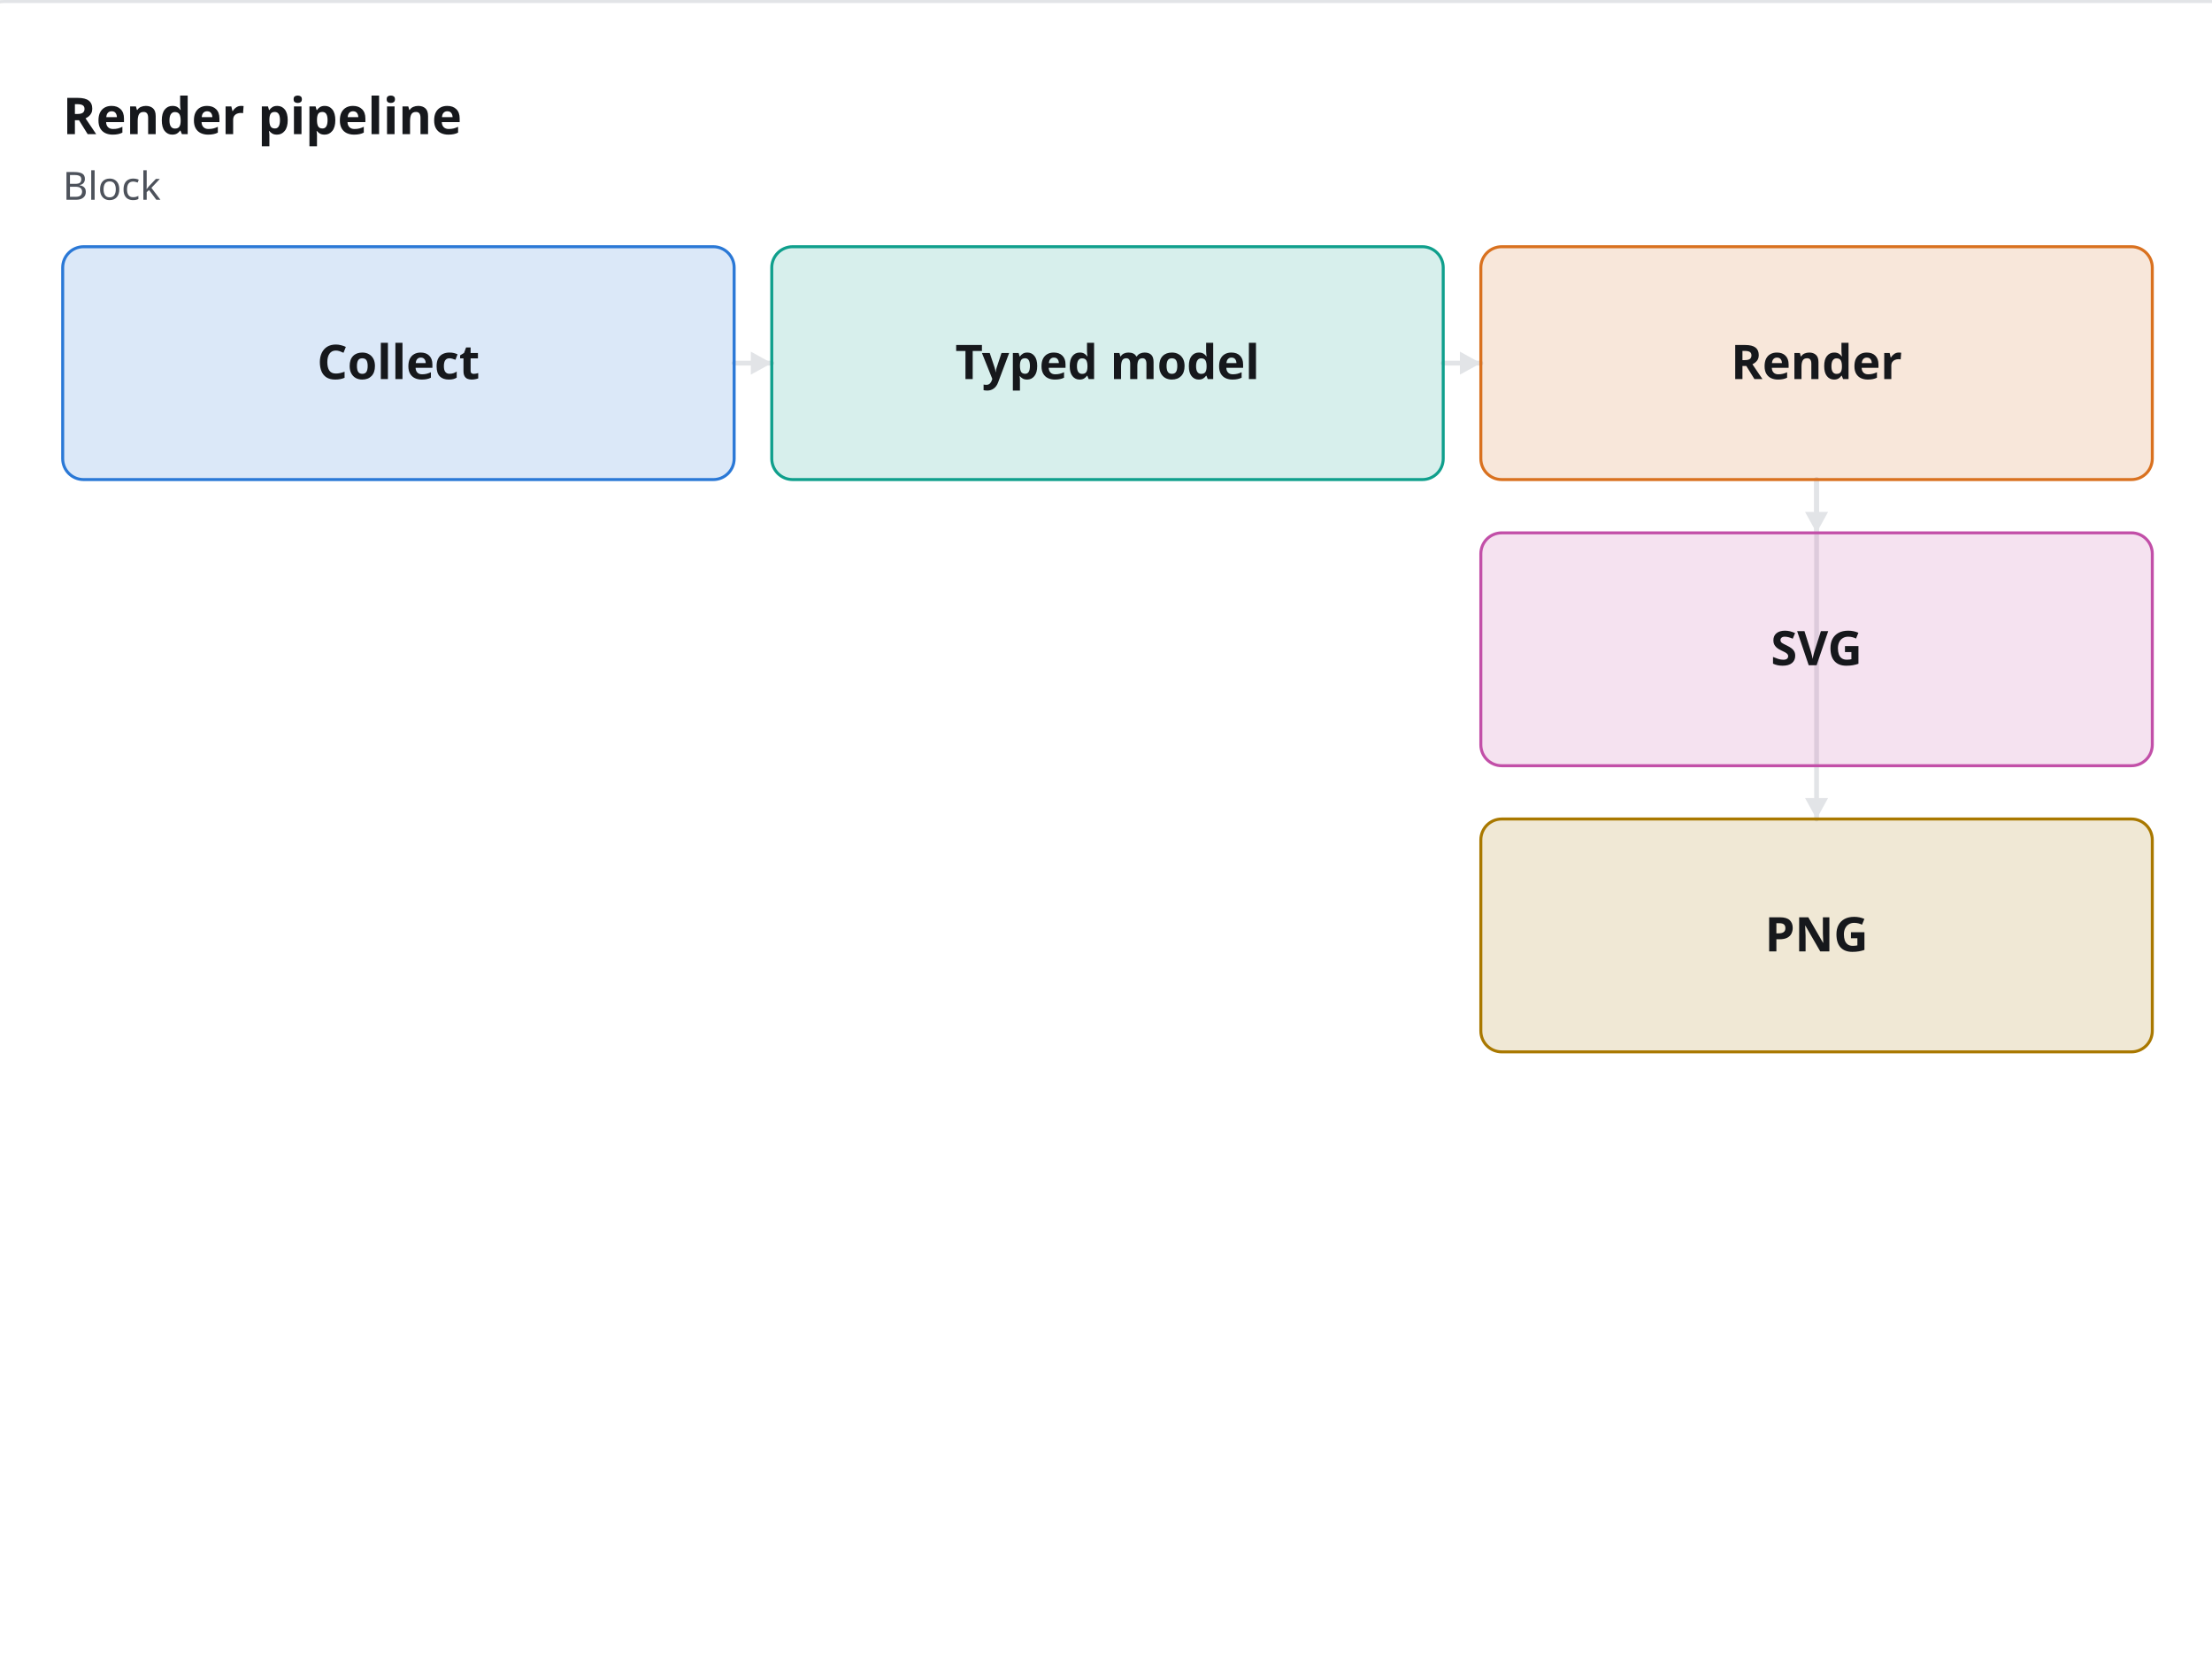
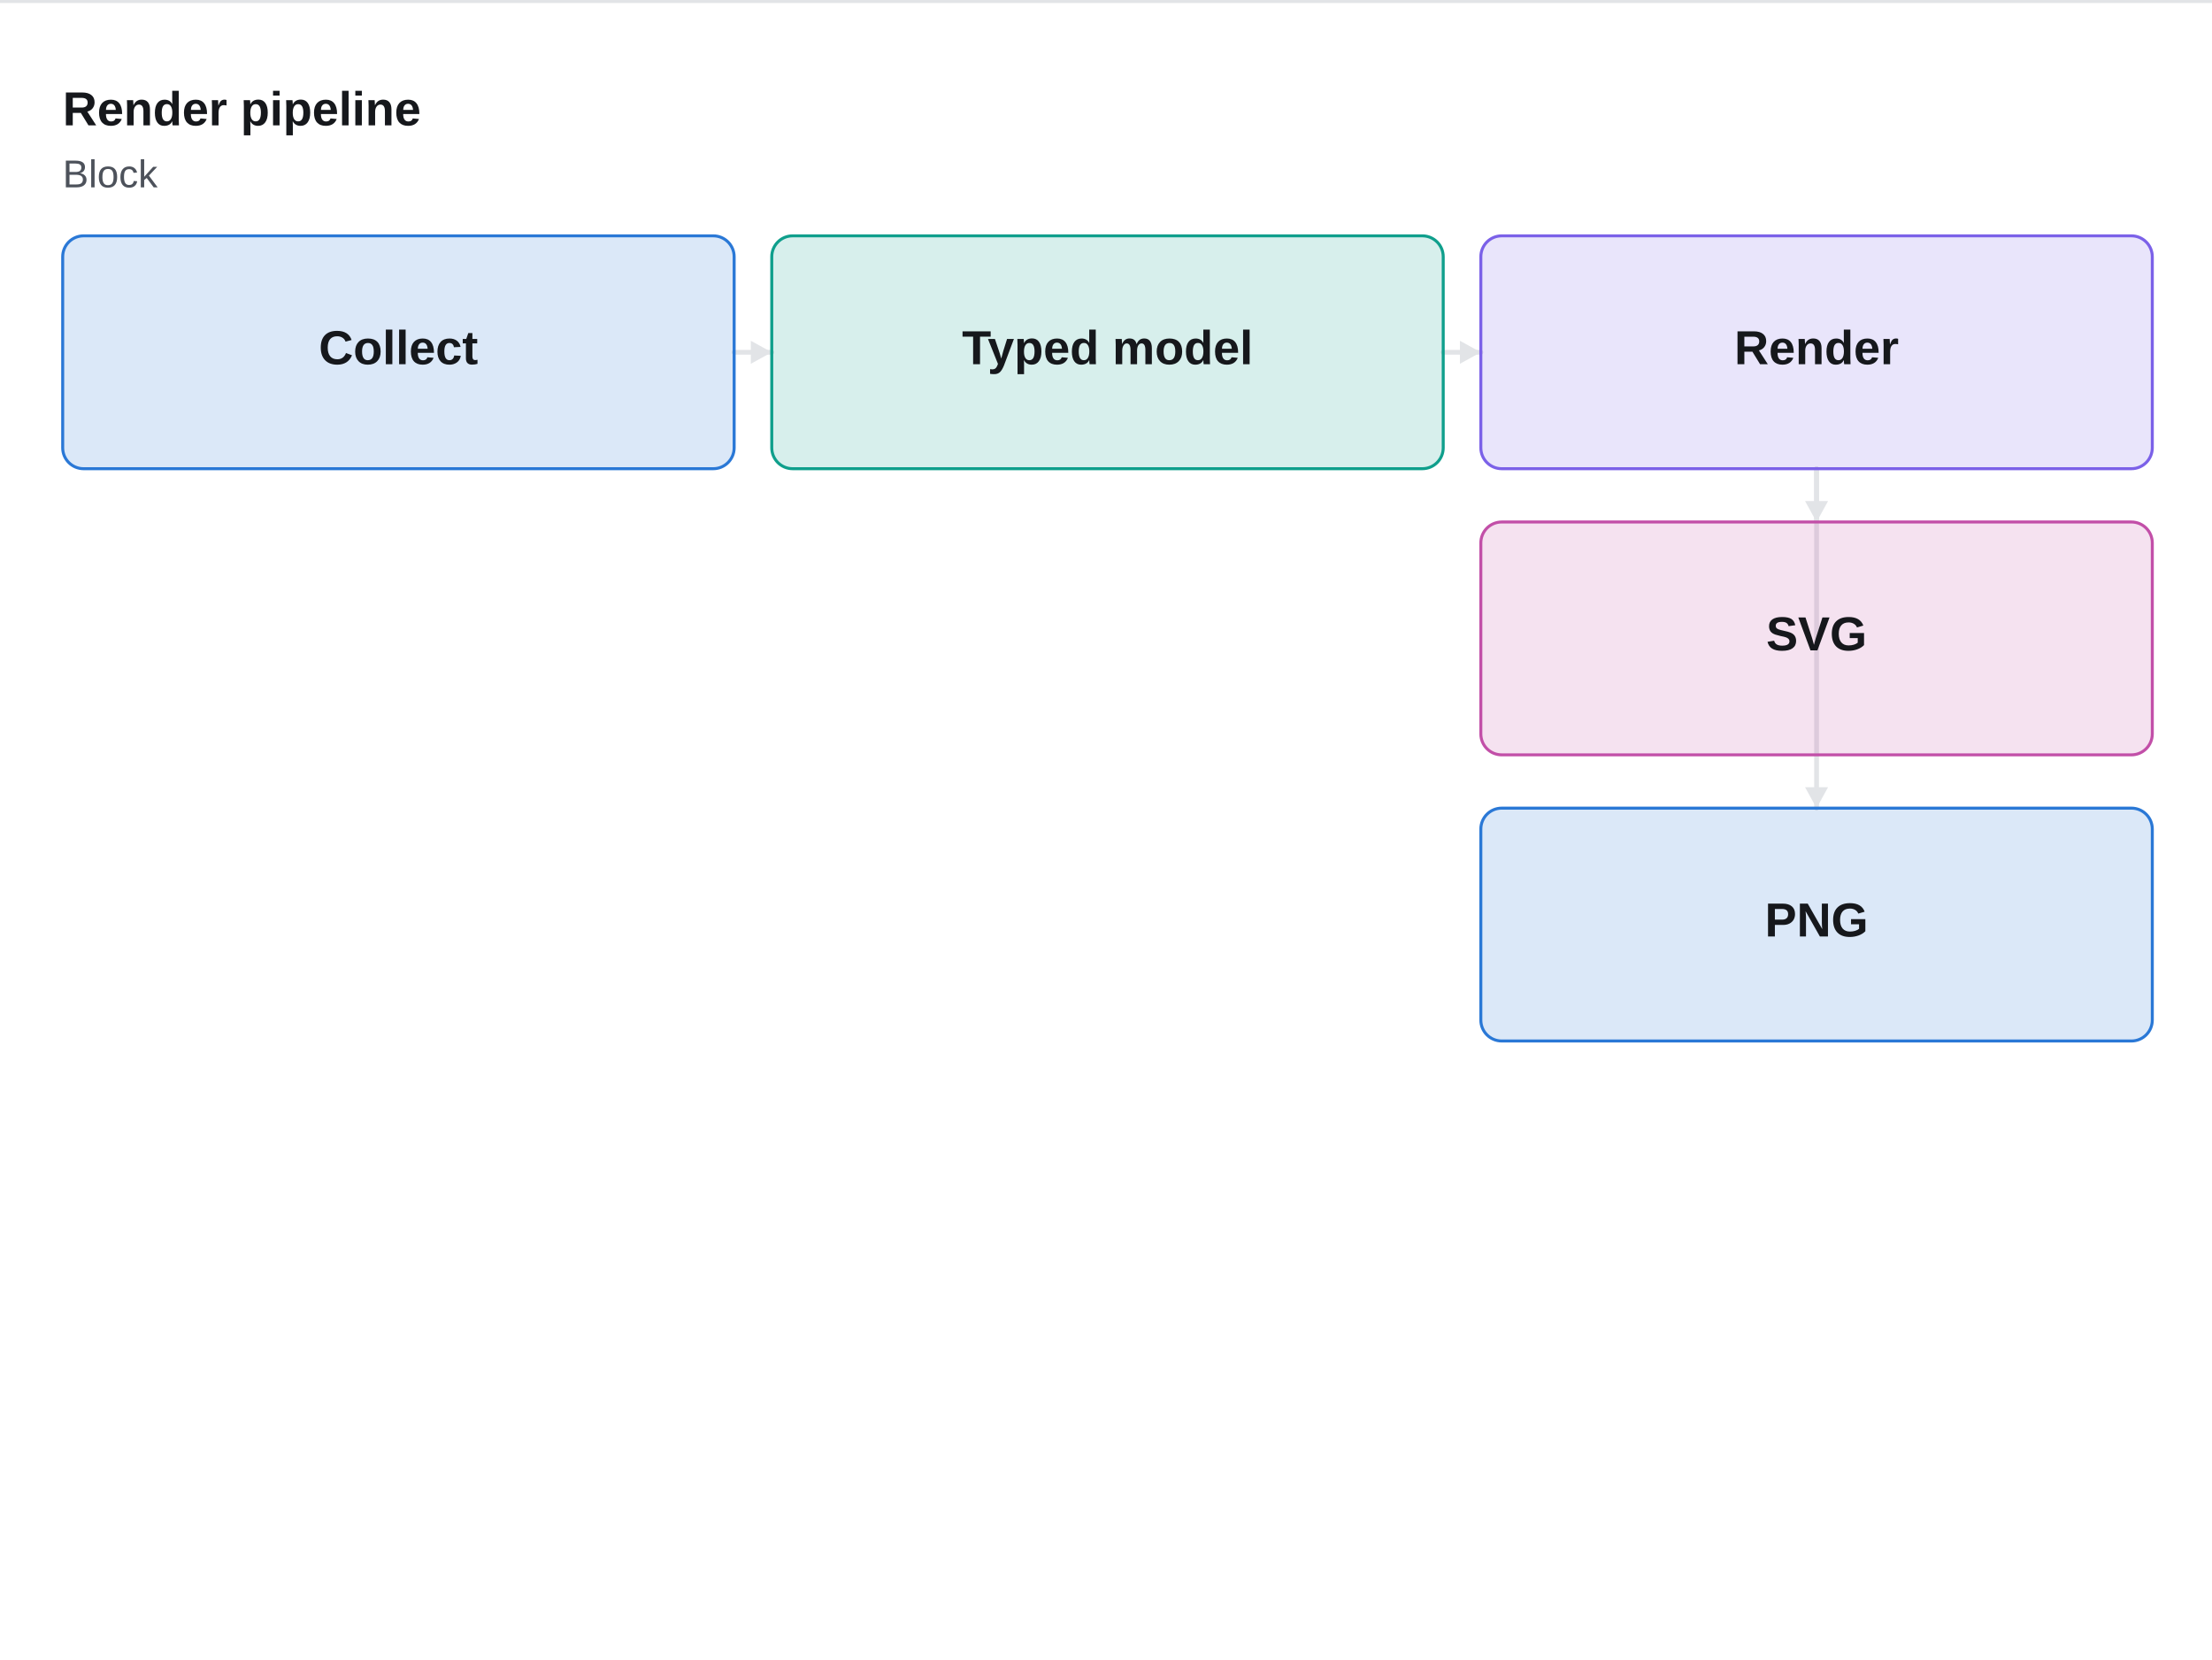
- <svg xmlns="http://www.w3.org/2000/svg" id="cfx-visual-e352cb96" width="741" height="556" viewBox="9 0 741 555.8" role="img" aria-labelledby="cfx-visual-e352cb96-title cfx-visual-e352cb96-desc" preserveAspectRatio="xMidYMid meet" shape-rendering="geometricPrecision" text-rendering="geometricPrecision" data-cfx-look="graphite" style="max-width:100%;height:auto;display:block" data-cfx-label-layout="measured" data-cfx-label-count="7" data-cfx-label-dropped="0">
+ <svg xmlns="http://www.w3.org/2000/svg" id="cfx-visual-10cdaafa" width="741" height="556" viewBox="9 0 741 555.8" role="img" aria-labelledby="cfx-visual-10cdaafa-title cfx-visual-10cdaafa-desc" preserveAspectRatio="xMidYMid meet" shape-rendering="geometricPrecision" text-rendering="geometricPrecision" data-cfx-look="graphite" style="max-width:100%;height:auto;display:block" data-cfx-label-layout="measured" data-cfx-label-count="7" data-cfx-label-dropped="0">
  <defs>
-     <style>#cfx-visual-e352cb96 .cfx-guide-stroke,#cfx-visual-e352cb96 .cfx-premium-stroke{vector-effect:non-scaling-stroke;shape-rendering:geometricPrecision}#cfx-visual-e352cb96 text{text-rendering:geometricPrecision;-webkit-font-smoothing:antialiased}</style>
-     <clipPath id="cfx-visual-e352cb96-visualCardClip">
-       <rect x="0" y="0" width="760" height="570" rx="10" />
+     <style>#cfx-visual-10cdaafa .cfx-guide-stroke,#cfx-visual-10cdaafa .cfx-premium-stroke{vector-effect:non-scaling-stroke;shape-rendering:geometricPrecision}#cfx-visual-10cdaafa text{text-rendering:geometricPrecision;-webkit-font-smoothing:antialiased}</style>
+     <clipPath id="cfx-visual-10cdaafa-visualCardClip">
+       <rect x="0" y="0" width="760" height="570" rx="3" />
    </clipPath>
  </defs>
  <rect data-cfx-role="visual-background" width="100%" height="100%" fill="#F2F3F4" />
-   <rect data-cfx-role="visual-card" class="cfx-guide-stroke" x="0.5" y="0.5" width="759" height="569" rx="10" fill="#FFFFFF" stroke="#E2E4E7" />
-   <text data-cfx-role="visual-title" x="30" y="44.926" fill="#16181C" font-family="Archivo, &quot;Segoe UI Variable Text&quot;, &quot;Segoe UI&quot;, system-ui, -apple-system, sans-serif" font-size="17" font-weight="700" data-cfx-label-original="Render pipeline" data-cfx-label-status="placed" data-cfx-label-x="30" data-cfx-label-y="30" data-cfx-label-width="126.46" data-cfx-label-height="18.496">Render pipeline</text>
-   <text data-cfx-role="visual-subtitle" x="30" y="66.91" fill="#4D525B" font-family="Archivo, &quot;Segoe UI Variable Text&quot;, &quot;Segoe UI&quot;, system-ui, -apple-system, sans-serif" font-size="13" data-cfx-label-original="Block" data-cfx-label-status="placed" data-cfx-label-x="30" data-cfx-label-y="55.496" data-cfx-label-width="32.838" data-cfx-label-height="14.144">Block</text>
-   <line data-cfx-role="block-layout-edge" data-source-id="collect" data-target-id="model" x1="254.933" y1="121.64" x2="267.533" y2="121.64" stroke="#E2E4E7" stroke-width="1.6" stroke-linecap="round" />
-   <path data-cfx-role="block-layout-edge-arrow" d="M 267.533 121.64 L 260.523 125.494 L 260.523 117.786 Z" fill="#E2E4E7" />
-   <line data-cfx-role="block-layout-edge" data-source-id="model" data-target-id="render" x1="492.467" y1="121.64" x2="505.067" y2="121.64" stroke="#E2E4E7" stroke-width="1.6" stroke-linecap="round" />
-   <path data-cfx-role="block-layout-edge-arrow" d="M 505.067 121.64 L 498.056 125.494 L 498.056 117.786 Z" fill="#E2E4E7" />
-   <line data-cfx-role="block-layout-edge" data-source-id="render" data-target-id="svg" x1="617.533" y1="160.64" x2="617.533" y2="178.49" stroke="#E2E4E7" stroke-width="1.6" stroke-linecap="round" />
-   <path data-cfx-role="block-layout-edge-arrow" d="M 617.533 178.49 L 613.679 171.48 L 621.387 171.48 Z" fill="#E2E4E7" />
-   <line data-cfx-role="block-layout-edge" data-source-id="render" data-target-id="png" x1="617.533" y1="160.64" x2="617.533" y2="274.34" stroke="#E2E4E7" stroke-width="1.6" stroke-linecap="round" />
-   <path data-cfx-role="block-layout-edge-arrow" d="M 617.533 274.34 L 613.679 267.33 L 621.387 267.33 Z" fill="#E2E4E7" />
-   <rect data-cfx-role="block-layout-node" data-block-id="collect" x="30" y="82.64" width="224.933" height="78" rx="7" fill="rgba(42,120,214,0.165)" stroke="#2A78D6" />
-   <text data-cfx-role="block-layout-node-label" x="142.467" y="126.984" text-anchor="middle" fill="#16181C" font-family="Archivo, &quot;Segoe UI Variable Text&quot;, &quot;Segoe UI&quot;, system-ui, -apple-system, sans-serif" font-size="16" font-weight="700" data-cfx-label-original="Collect" data-cfx-label-status="placed" data-cfx-label-x="115.435" data-cfx-label-y="112.936" data-cfx-label-width="54.064" data-cfx-label-height="17.408">Collect</text>
-   <rect data-cfx-role="block-layout-node" data-block-id="model" x="267.533" y="82.64" width="224.933" height="78" rx="7" fill="rgba(15,159,140,0.165)" stroke="#0F9F8C" />
-   <text data-cfx-role="block-layout-node-label" x="380" y="126.984" text-anchor="middle" fill="#16181C" font-family="Archivo, &quot;Segoe UI Variable Text&quot;, &quot;Segoe UI&quot;, system-ui, -apple-system, sans-serif" font-size="16" font-weight="700" data-cfx-label-original="Typed model" data-cfx-label-status="placed" data-cfx-label-x="331.047" data-cfx-label-y="112.936" data-cfx-label-width="97.907" data-cfx-label-height="17.408">Typed model</text>
-   <rect data-cfx-role="block-layout-node" data-block-id="render" x="505.067" y="82.64" width="224.933" height="78" rx="7" fill="rgba(217,113,31,0.165)" stroke="#D9711F" />
-   <text data-cfx-role="block-layout-node-label" x="617.533" y="126.984" text-anchor="middle" fill="#16181C" font-family="Archivo, &quot;Segoe UI Variable Text&quot;, &quot;Segoe UI&quot;, system-ui, -apple-system, sans-serif" font-size="16" font-weight="700" data-cfx-label-original="Render" data-cfx-label-status="placed" data-cfx-label-x="589.726" data-cfx-label-y="112.936" data-cfx-label-width="55.613" data-cfx-label-height="17.408">Render</text>
-   <rect data-cfx-role="block-layout-node" data-block-id="svg" x="505.067" y="178.49" width="224.933" height="78" rx="7" fill="rgba(194,79,168,0.165)" stroke="#C24FA8" />
-   <text data-cfx-role="block-layout-node-label" x="617.533" y="222.834" text-anchor="middle" fill="#16181C" font-family="Archivo, &quot;Segoe UI Variable Text&quot;, &quot;Segoe UI&quot;, system-ui, -apple-system, sans-serif" font-size="16" font-weight="700" data-cfx-label-original="SVG" data-cfx-label-status="placed" data-cfx-label-x="600.262" data-cfx-label-y="208.786" data-cfx-label-width="34.543" data-cfx-label-height="17.408">SVG</text>
-   <rect data-cfx-role="block-layout-node" data-block-id="png" x="505.067" y="274.34" width="224.933" height="78" rx="7" fill="rgba(169,120,0,0.165)" stroke="#A97800" />
-   <text data-cfx-role="block-layout-node-label" x="617.533" y="318.684" text-anchor="middle" fill="#16181C" font-family="Archivo, &quot;Segoe UI Variable Text&quot;, &quot;Segoe UI&quot;, system-ui, -apple-system, sans-serif" font-size="16" font-weight="700" data-cfx-label-original="PNG" data-cfx-label-status="placed" data-cfx-label-x="599.637" data-cfx-label-y="304.636" data-cfx-label-width="35.792" data-cfx-label-height="17.408">PNG</text>
+   <rect data-cfx-role="visual-card" class="cfx-guide-stroke" x="0.5" y="0.5" width="759" height="569" rx="3" fill="#FFFFFF" stroke="#E2E4E7" />
+   <text data-cfx-role="visual-title" x="30" y="42" fill="#16181C" font-family="Calibri, Carlito, Segoe UI, Arial, system-ui, sans-serif" font-size="16" font-weight="700" data-cfx-label-original="Render pipeline" data-cfx-label-status="placed" data-cfx-label-x="30" data-cfx-label-y="30" data-cfx-label-width="105.016" data-cfx-label-height="16">Render pipeline</text>
+   <text data-cfx-role="visual-subtitle" x="30" y="62.75" fill="#4D525B" font-family="Calibri, Carlito, Segoe UI, Arial, system-ui, sans-serif" font-size="13" data-cfx-label-original="Block" data-cfx-label-status="placed" data-cfx-label-x="30" data-cfx-label-y="53" data-cfx-label-width="28.317" data-cfx-label-height="13">Block</text>
+   <line data-cfx-role="block-layout-edge" data-source-id="collect" data-target-id="model" x1="254.933" y1="118" x2="267.533" y2="118" stroke="#E2E4E7" stroke-width="1.6" stroke-linecap="round" />
+   <path data-cfx-role="block-layout-edge-arrow" d="M 267.533 118 L 260.523 121.854 L 260.523 114.146 Z" fill="#E2E4E7" />
+   <line data-cfx-role="block-layout-edge" data-source-id="model" data-target-id="render" x1="492.467" y1="118" x2="505.067" y2="118" stroke="#E2E4E7" stroke-width="1.6" stroke-linecap="round" />
+   <path data-cfx-role="block-layout-edge-arrow" d="M 505.067 118 L 498.056 121.854 L 498.056 114.146 Z" fill="#E2E4E7" />
+   <line data-cfx-role="block-layout-edge" data-source-id="render" data-target-id="svg" x1="617.533" y1="157" x2="617.533" y2="174.85" stroke="#E2E4E7" stroke-width="1.6" stroke-linecap="round" />
+   <path data-cfx-role="block-layout-edge-arrow" d="M 617.533 174.85 L 613.679 167.84 L 621.387 167.84 Z" fill="#E2E4E7" />
+   <line data-cfx-role="block-layout-edge" data-source-id="render" data-target-id="png" x1="617.533" y1="157" x2="617.533" y2="270.7" stroke="#E2E4E7" stroke-width="1.6" stroke-linecap="round" />
+   <path data-cfx-role="block-layout-edge-arrow" d="M 617.533 270.7 L 613.679 263.69 L 621.387 263.69 Z" fill="#E2E4E7" />
+   <rect data-cfx-role="block-layout-node" data-block-id="collect" x="30" y="79" width="224.933" height="78" rx="7" fill="rgba(42,120,214,0.165)" stroke="#2A78D6" />
+   <text data-cfx-role="block-layout-node-label" x="142.467" y="122" text-anchor="middle" fill="#16181C" font-family="Calibri, Carlito, Segoe UI, Arial, system-ui, sans-serif" font-size="16" font-weight="700" data-cfx-label-original="Collect" data-cfx-label-status="placed" data-cfx-label-x="119.854" data-cfx-label-y="110" data-cfx-label-width="45.227" data-cfx-label-height="16">Collect</text>
+   <rect data-cfx-role="block-layout-node" data-block-id="model" x="267.533" y="79" width="224.933" height="78" rx="7" fill="rgba(15,159,140,0.165)" stroke="#0F9F8C" />
+   <text data-cfx-role="block-layout-node-label" x="380" y="122" text-anchor="middle" fill="#16181C" font-family="Calibri, Carlito, Segoe UI, Arial, system-ui, sans-serif" font-size="16" font-weight="700" data-cfx-label-original="Typed model" data-cfx-label-status="placed" data-cfx-label-x="336.984" data-cfx-label-y="110" data-cfx-label-width="86.031" data-cfx-label-height="16">Typed model</text>
+   <rect data-cfx-role="block-layout-node" data-block-id="render" x="505.067" y="79" width="224.933" height="78" rx="7" fill="rgba(123,97,232,0.165)" stroke="#7B61E8" />
+   <text data-cfx-role="block-layout-node-label" x="617.533" y="122" text-anchor="middle" fill="#16181C" font-family="Calibri, Carlito, Segoe UI, Arial, system-ui, sans-serif" font-size="16" font-weight="700" data-cfx-label-original="Render" data-cfx-label-status="placed" data-cfx-label-x="593.662" data-cfx-label-y="110" data-cfx-label-width="47.742" data-cfx-label-height="16">Render</text>
+   <rect data-cfx-role="block-layout-node" data-block-id="svg" x="505.067" y="174.85" width="224.933" height="78" rx="7" fill="rgba(194,79,168,0.165)" stroke="#C24FA8" />
+   <text data-cfx-role="block-layout-node-label" x="617.533" y="217.85" text-anchor="middle" fill="#16181C" font-family="Calibri, Carlito, Segoe UI, Arial, system-ui, sans-serif" font-size="16" font-weight="700" data-cfx-label-original="SVG" data-cfx-label-status="placed" data-cfx-label-x="604.142" data-cfx-label-y="205.85" data-cfx-label-width="26.781" data-cfx-label-height="16">SVG</text>
+   <rect data-cfx-role="block-layout-node" data-block-id="png" x="505.067" y="270.7" width="224.933" height="78" rx="7" fill="rgba(42,120,214,0.165)" stroke="#2A78D6" />
+   <text data-cfx-role="block-layout-node-label" x="617.533" y="313.7" text-anchor="middle" fill="#16181C" font-family="Calibri, Carlito, Segoe UI, Arial, system-ui, sans-serif" font-size="16" font-weight="700" data-cfx-label-original="PNG" data-cfx-label-status="placed" data-cfx-label-x="602.908" data-cfx-label-y="301.7" data-cfx-label-width="29.25" data-cfx-label-height="16">PNG</text>
</svg>
